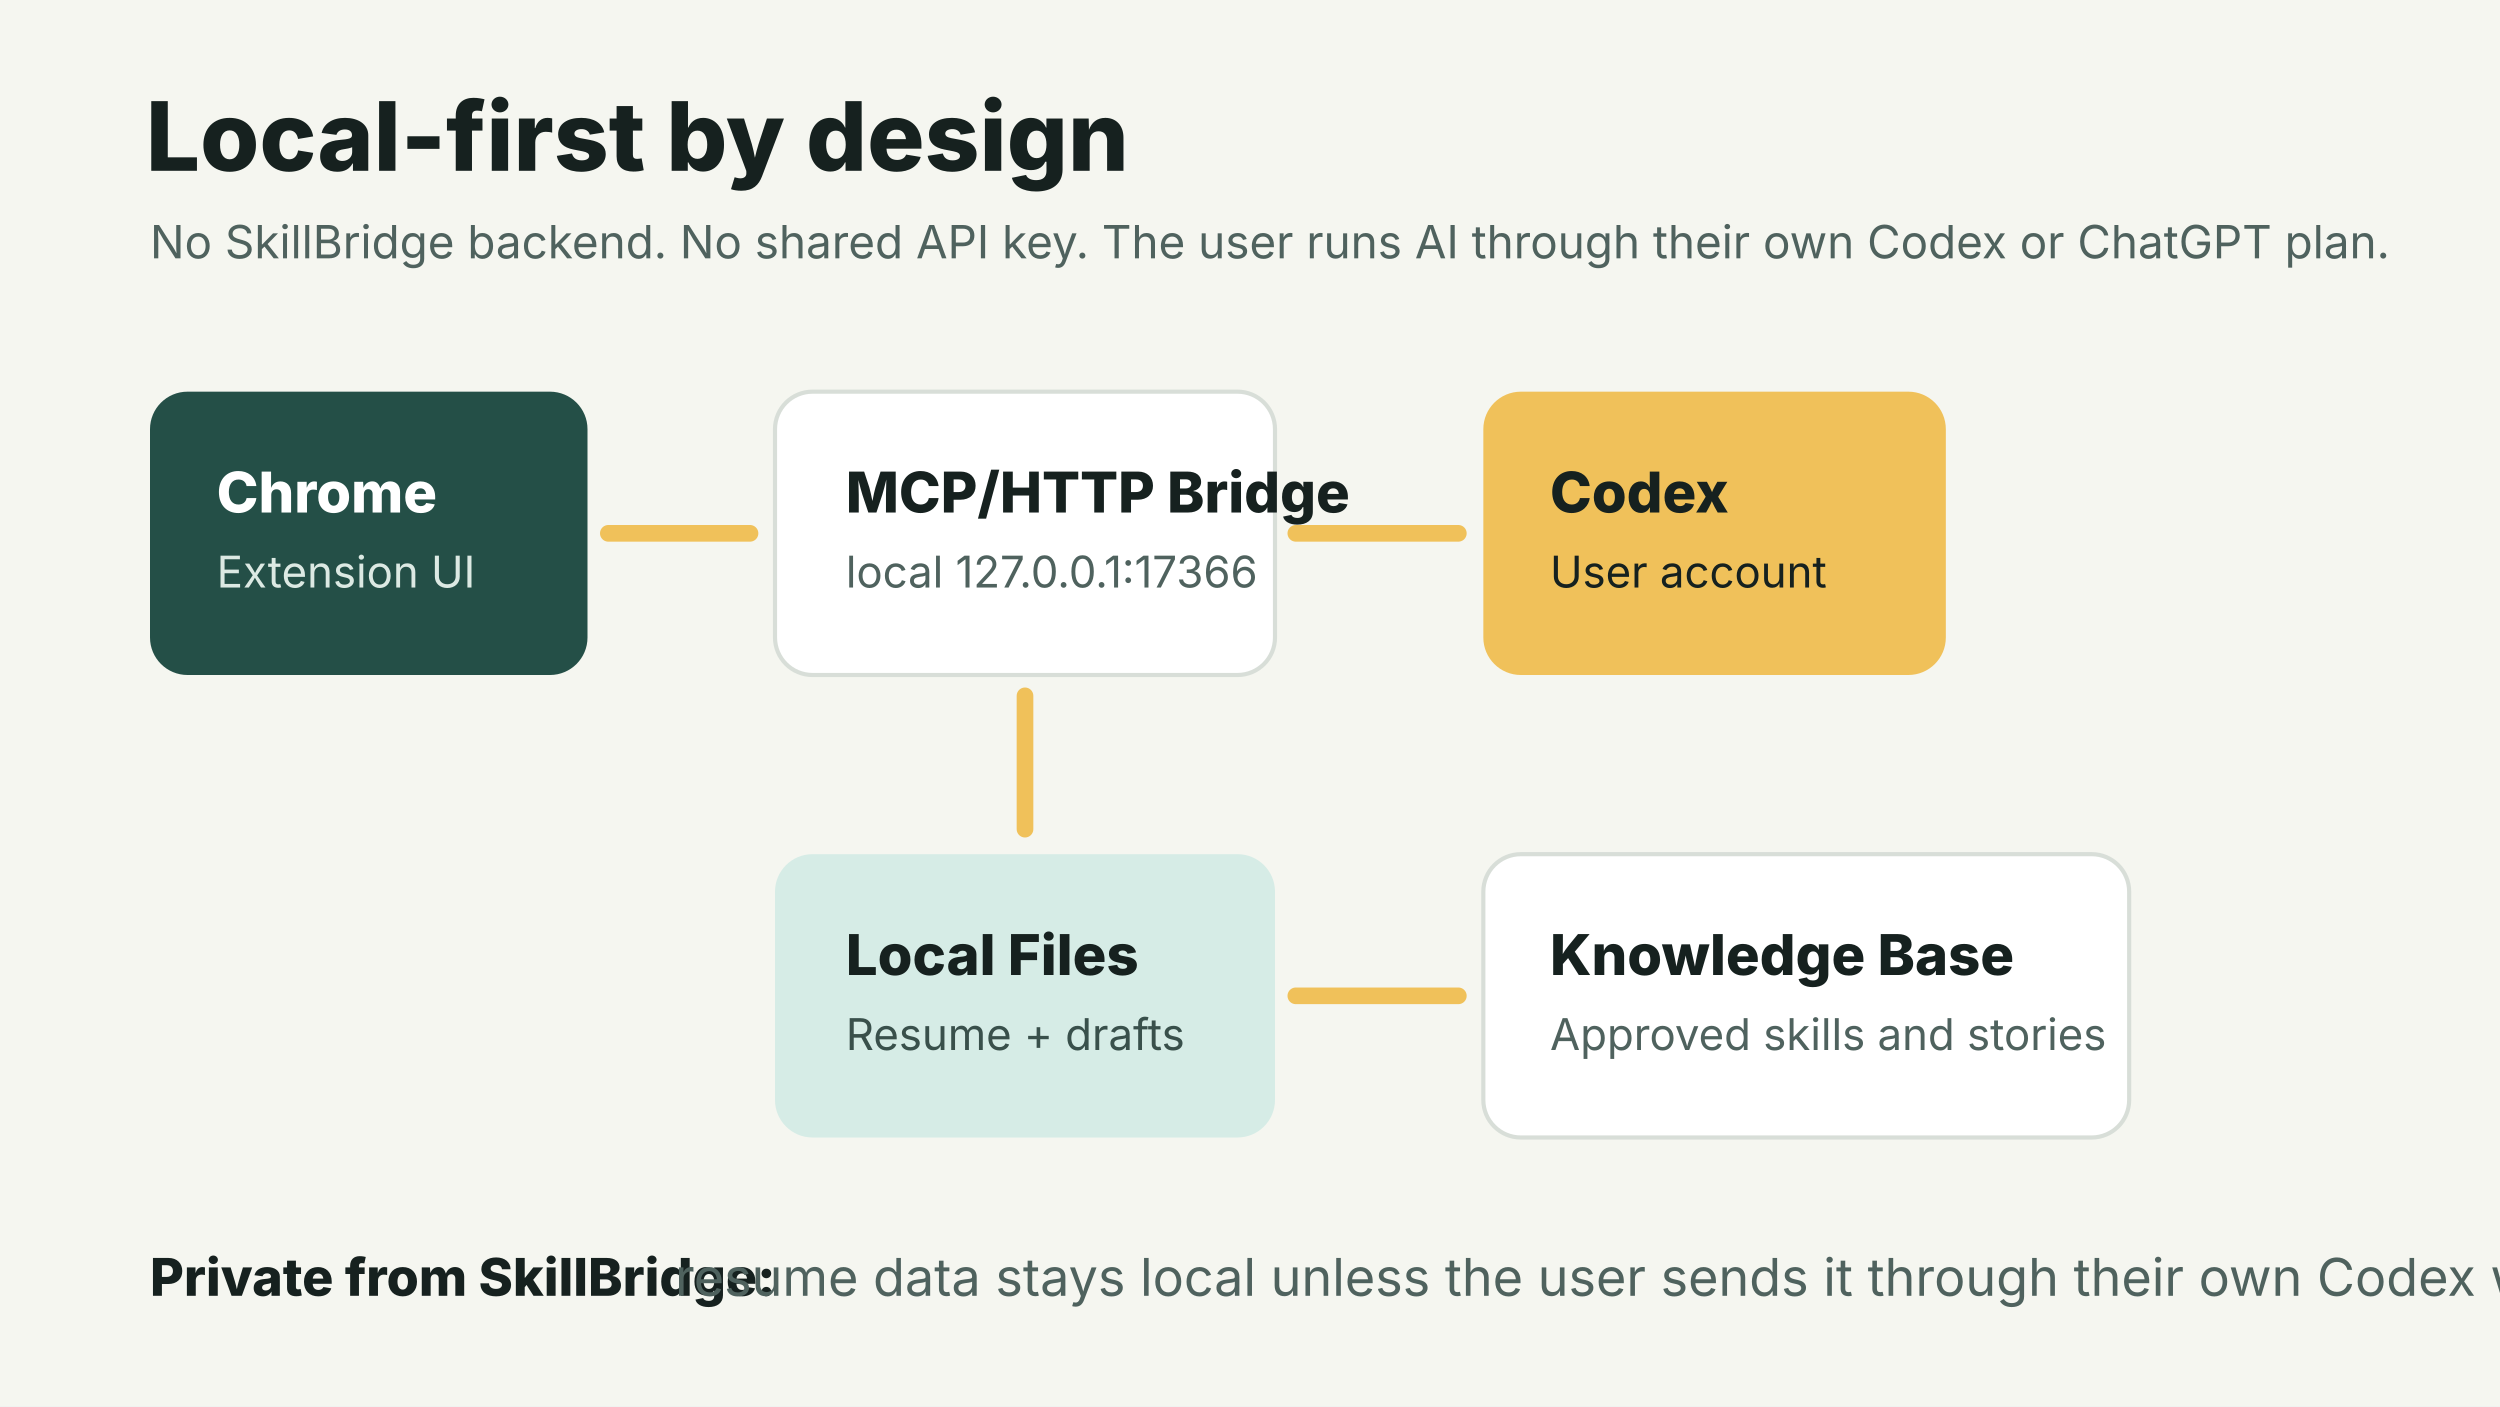
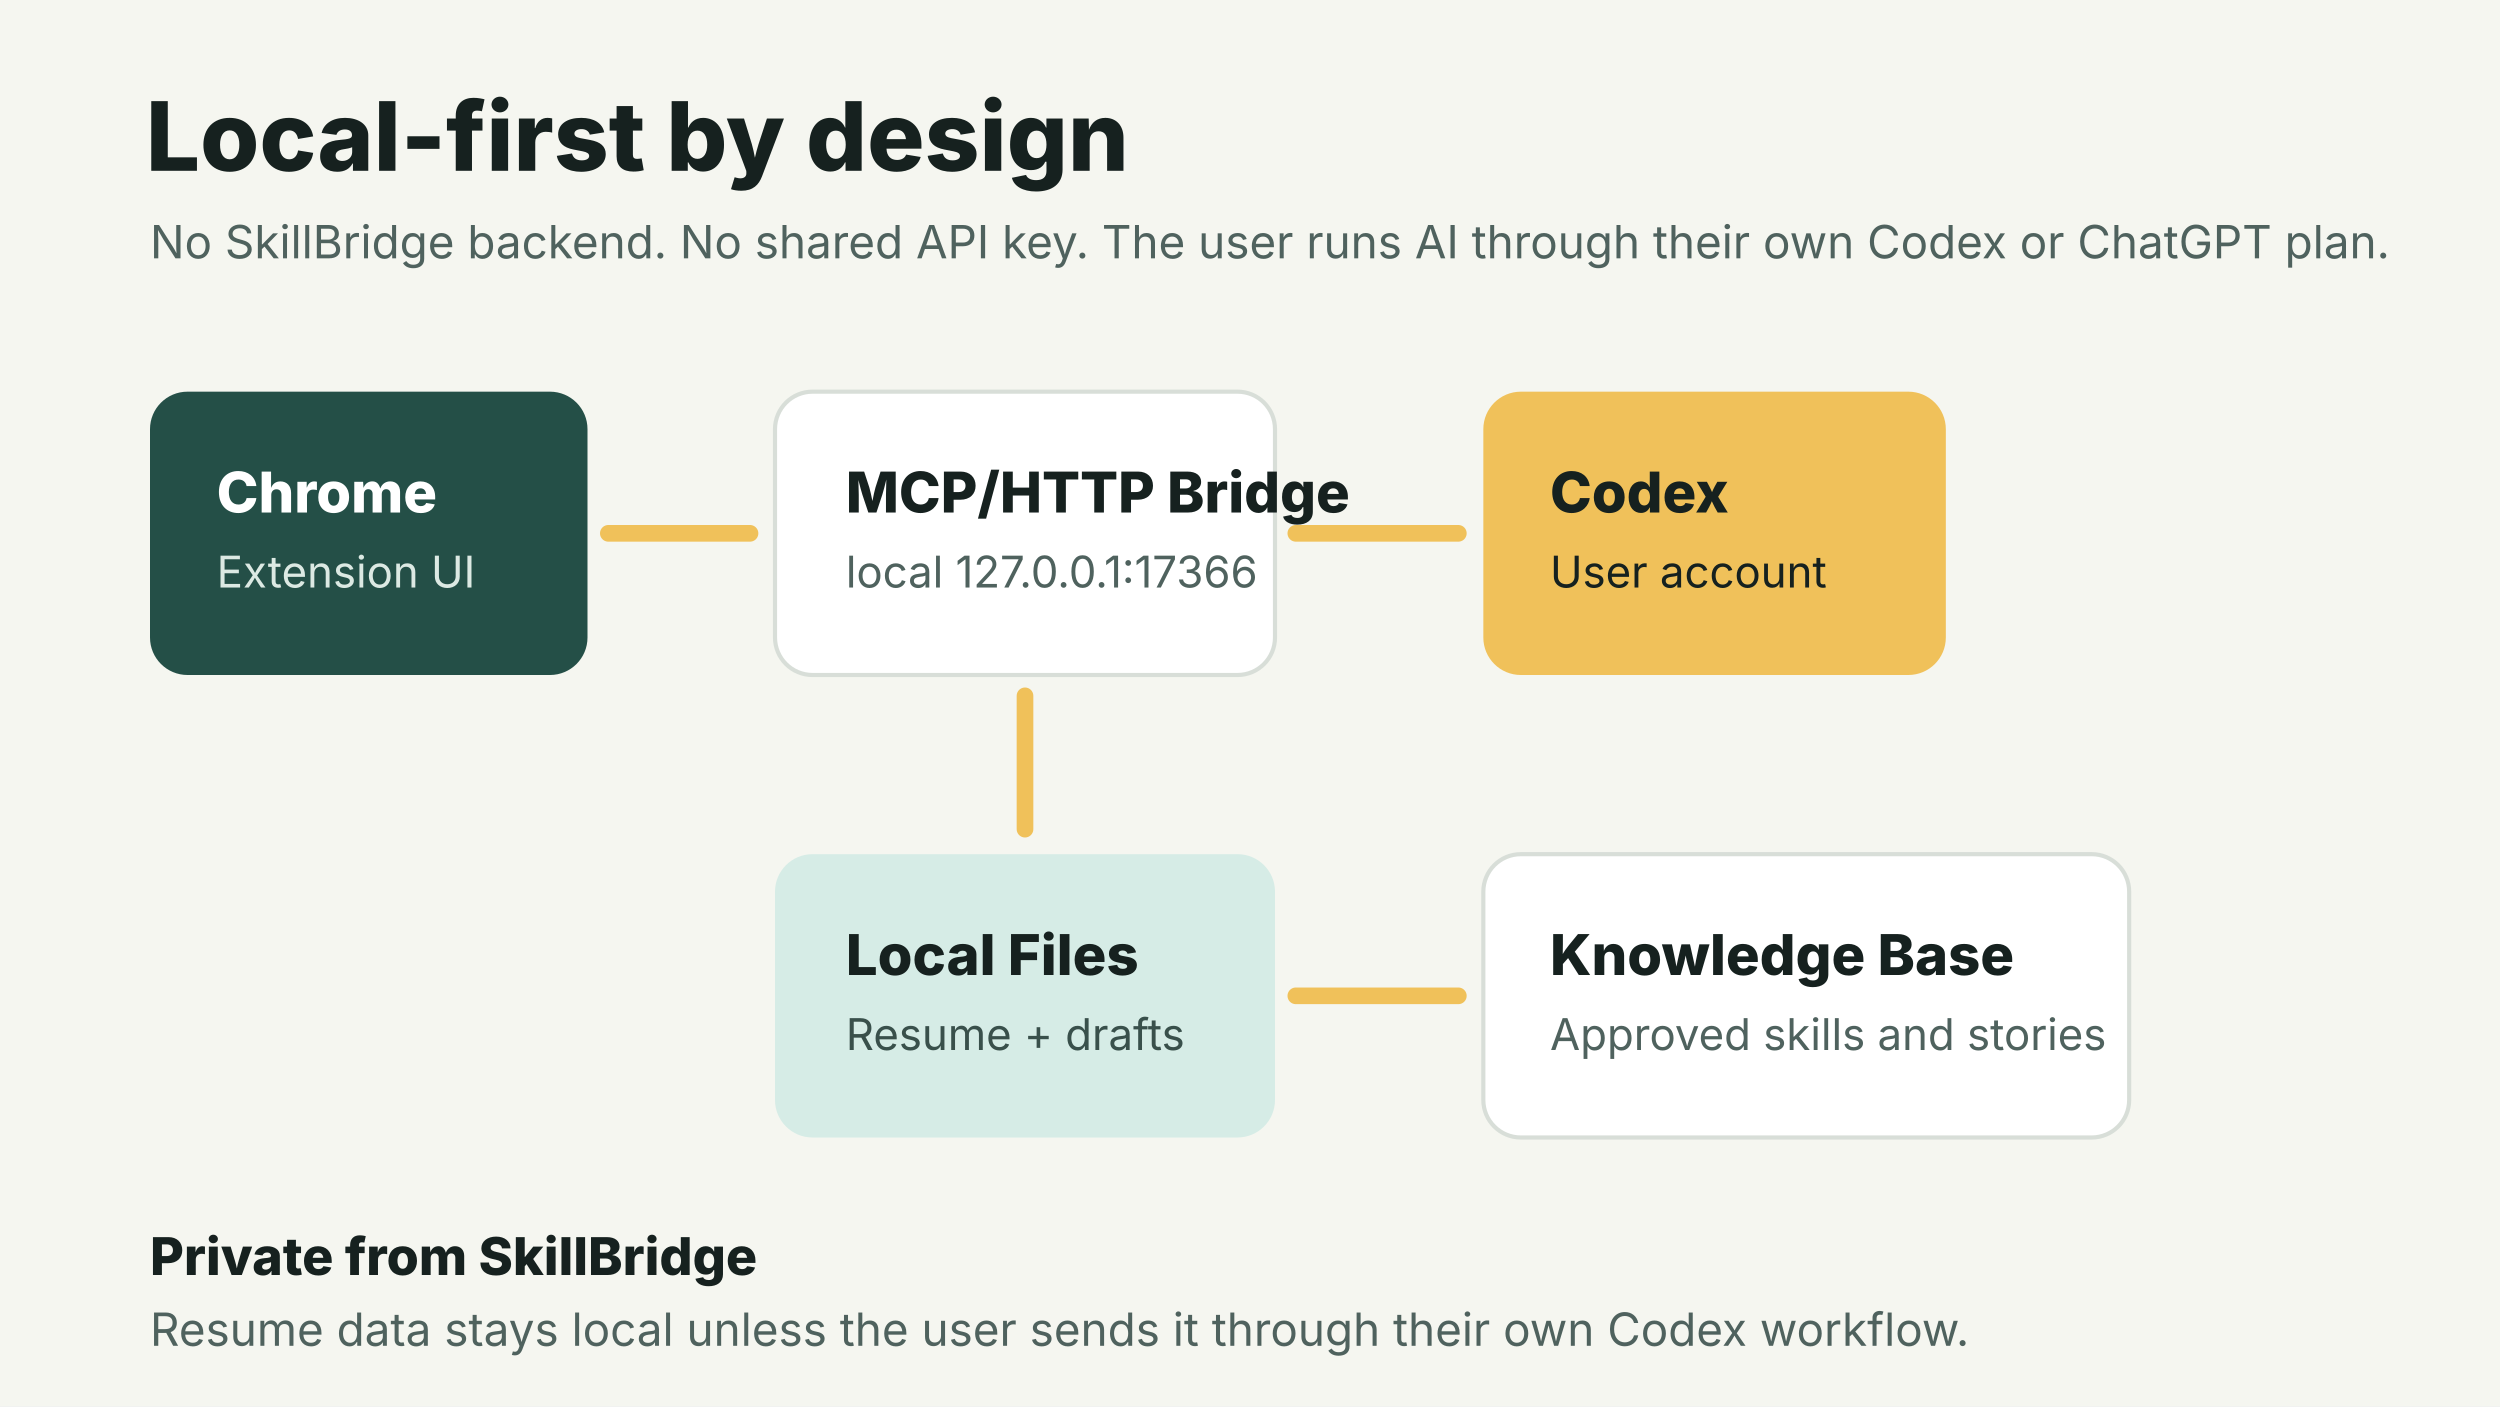
<svg xmlns="http://www.w3.org/2000/svg" width="1200" height="675" viewBox="0 0 1200 675" role="img" aria-labelledby="title desc">
  <rect width="1200" height="675" fill="#f5f6f0" />
  <text x="70" y="82" font-family="Inter, Arial, sans-serif" font-size="46" font-weight="800" fill="#16211f">Local-first by design</text>
  <text x="72" y="124" font-family="Inter, Arial, sans-serif" font-size="22" fill="#4f625e">No SkillBridge backend. No shared API key. The user runs AI through their own Codex or ChatGPT plan.</text>
  <rect x="72" y="188" width="210" height="136" rx="18" fill="#244f47" />
  <text x="104" y="246" font-family="Inter, Arial, sans-serif" font-size="27" font-weight="800" fill="#ffffff">Chrome</text>
  <text x="104" y="282" font-family="Inter, Arial, sans-serif" font-size="21" fill="#dce9e3">Extension UI</text>
  <rect x="372" y="188" width="240" height="136" rx="18" fill="#ffffff" stroke="#d8ded8" stroke-width="2" />
  <text x="406" y="246" font-family="Inter, Arial, sans-serif" font-size="27" font-weight="800" fill="#16211f">MCP/HTTP Bridge</text>
  <text x="406" y="282" font-family="Inter, Arial, sans-serif" font-size="21" fill="#4f625e">local 127.0.0.1:17366</text>
  <rect x="712" y="188" width="222" height="136" rx="18" fill="#f0c15a" />
  <text x="744" y="246" font-family="Inter, Arial, sans-serif" font-size="27" font-weight="800" fill="#16211f">Codex</text>
  <text x="744" y="282" font-family="Inter, Arial, sans-serif" font-size="21" fill="#16211f">User account</text>
  <rect x="372" y="410" width="240" height="136" rx="18" fill="#d6ece6" />
  <text x="406" y="468" font-family="Inter, Arial, sans-serif" font-size="27" font-weight="800" fill="#16211f">Local Files</text>
  <text x="406" y="504" font-family="Inter, Arial, sans-serif" font-size="21" fill="#39504b">Resume + drafts</text>
  <rect x="712" y="410" width="310" height="136" rx="18" fill="#ffffff" stroke="#d8ded8" stroke-width="2" />
  <text x="744" y="468" font-family="Inter, Arial, sans-serif" font-size="27" font-weight="800" fill="#16211f">Knowledge Base</text>
  <text x="744" y="504" font-family="Inter, Arial, sans-serif" font-size="21" fill="#4f625e">Approved skills and stories</text>
  <path d="M292 256 H360" stroke="#f0c15a" stroke-width="8" stroke-linecap="round" />
  <path d="M622 256 H700" stroke="#f0c15a" stroke-width="8" stroke-linecap="round" />
  <path d="M492 334 V398" stroke="#f0c15a" stroke-width="8" stroke-linecap="round" />
  <path d="M622 478 H700" stroke="#f0c15a" stroke-width="8" stroke-linecap="round" />
-   <text x="72" y="622" font-family="Inter, Arial, sans-serif" font-size="25" font-weight="800" fill="#16211f">Private from SkillBridge:</text>
-   <text x="324" y="622" font-family="Inter, Arial, sans-serif" font-size="25" fill="#4f625e">resume data stays local unless the user sends it through their own Codex workflow.</text>
+   <text x="72" y="612" font-family="Inter, Arial, sans-serif" font-size="25" font-weight="800" fill="#16211f">Private from SkillBridge</text>
+   <text x="72" y="646" font-family="Inter, Arial, sans-serif" font-size="22" fill="#4f625e">Resume data stays local unless the user sends it through their own Codex workflow.</text>
</svg>
